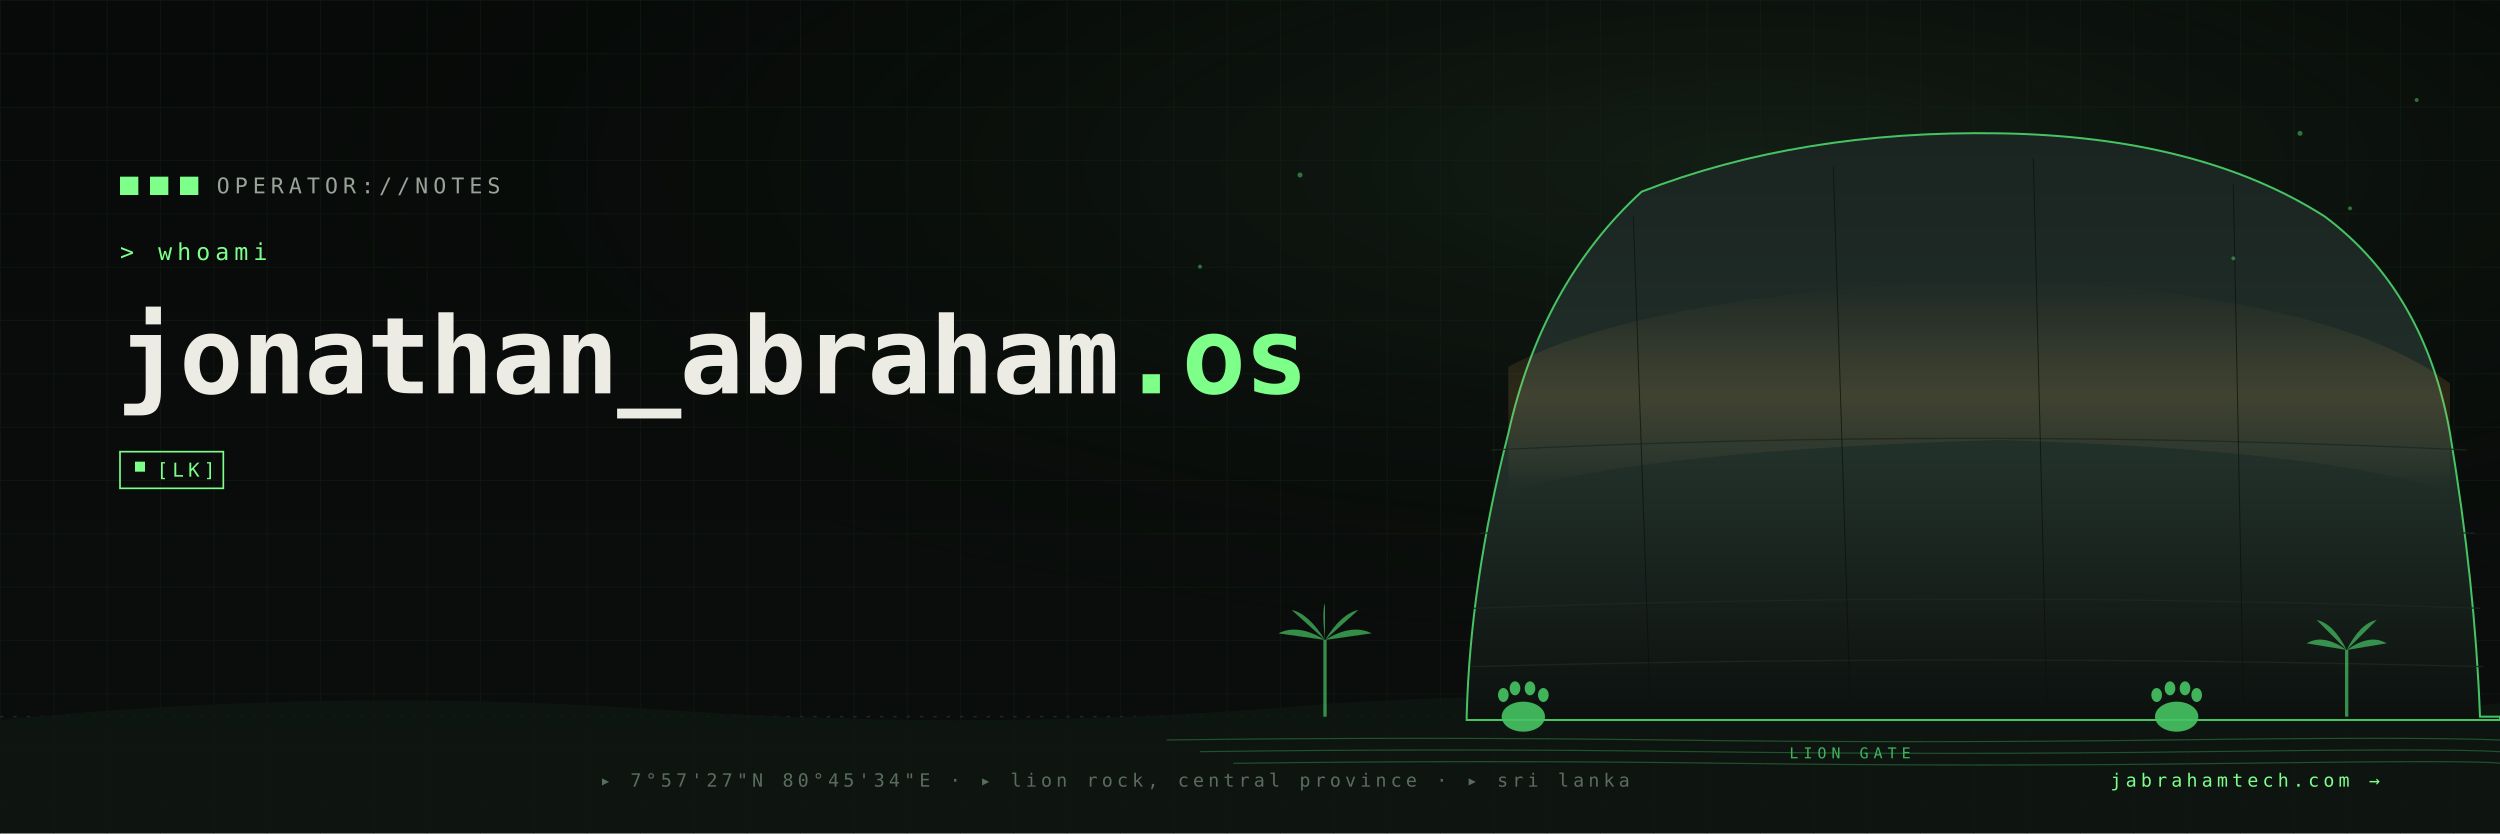
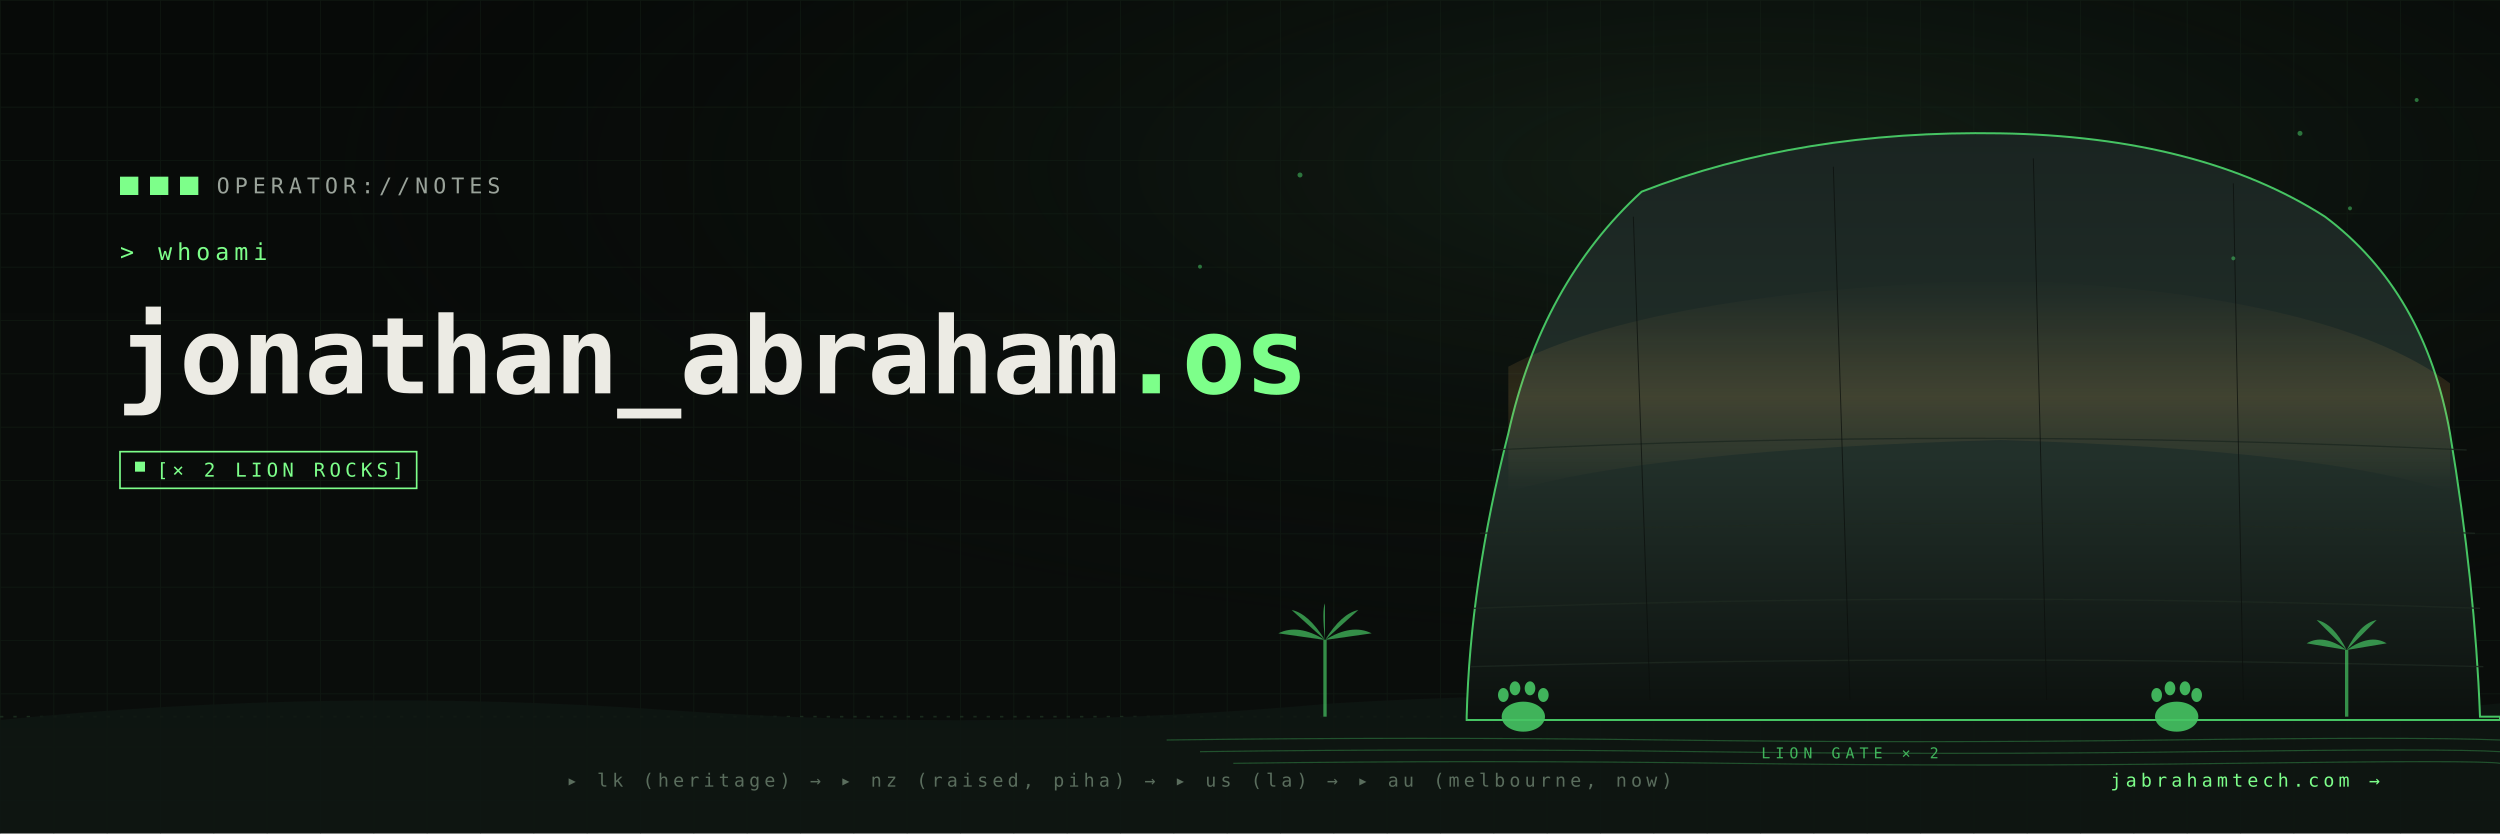
<svg xmlns="http://www.w3.org/2000/svg" viewBox="0 0 1500 500" width="1500" height="500" role="img" aria-label="X profile banner: jonathan_abraham.os terminal-style identity on the left, with a stylised silhouette of Sigiriya rock on the right and a green path of dots ascending to a summit flag.">
  <defs>
    <linearGradient id="bg" x1="0" x2="0" y1="0" y2="1">
      <stop offset="0%" stop-color="#070a08" />
      <stop offset="100%" stop-color="#0b0e0c" />
    </linearGradient>
    <pattern id="grid" width="32" height="32" patternUnits="userSpaceOnUse">
      <path d="M32 0H0V32" fill="none" stroke="#152017" stroke-width="1" />
    </pattern>
    <linearGradient id="rockFace" x1="0" x2="0" y1="0" y2="1">
      <stop offset="0%" stop-color="#1a2421" />
      <stop offset="55%" stop-color="#22302a" />
      <stop offset="100%" stop-color="#0c110e" />
    </linearGradient>
    <linearGradient id="rockGlow" x1="0" x2="0" y1="0" y2="1">
      <stop offset="0%" stop-color="#f5b860" stop-opacity="0" />
      <stop offset="55%" stop-color="#f5b860" stop-opacity="0.15" />
      <stop offset="100%" stop-color="#f5b860" stop-opacity="0" />
    </linearGradient>
    <radialGradient id="sky" cx="0.7" cy="0.2" r="0.6">
      <stop offset="0%" stop-color="#1a2b1d" stop-opacity="0.6" />
      <stop offset="100%" stop-color="#070a08" stop-opacity="0" />
    </radialGradient>
  </defs>
  <rect width="1500" height="500" fill="url(#bg)" />
  <rect width="1500" height="500" fill="url(#sky)" />
  <rect width="1500" height="500" fill="url(#grid)" opacity="0.55" />
  <line x1="0" y1="430" x2="1500" y2="430" stroke="#1a2b1d" stroke-width="1" stroke-dasharray="2,6" />
  <g fill="#0e1612" opacity="0.85">
    <path d="M 0 432 Q 200 412 400 426 Q 600 440 800 422 Q 1000 410 1200 428 Q 1350 438 1500 422 L 1500 500 L 0 500 Z" />
  </g>
  <g>
    <path d="       M 880 430       Q 882 350 905 260       Q 925 170 985 115       Q 1080 78 1200 80       Q 1320 82 1395 130       Q 1455 175 1470 260       Q 1485 350 1488 430       L 1500 430       L 1500 432       L 880 432       Z     " fill="url(#rockFace)" stroke="#46c463" stroke-width="1.2" />
    <path d="       M 905 220       Q 990 175 1200 168       Q 1395 175 1470 230       L 1470 295       Q 1395 270 1200 264       Q 990 270 905 295       Z     " fill="url(#rockGlow)" />
    <g stroke="#1d2820" stroke-width="0.8" fill="none" opacity="0.85">
      <path d="M 895 270 Q 1180 256 1480 270" />
      <path d="M 888 320 Q 1180 308 1485 320" />
      <path d="M 884 365 Q 1180 354 1488 365" />
      <path d="M 882 400 Q 1180 392 1490 400" />
    </g>
    <g stroke="#0a0e0b" stroke-width="0.6" fill="none" opacity="0.7">
      <path d="M 980 130 L 990 420" />
      <path d="M 1100 100 L 1110 420" />
      <path d="M 1220 95 L 1228 420" />
      <path d="M 1340 110 L 1346 420" />
    </g>
  </g>
  <g stroke="#46c463" stroke-width="0.7" fill="none" opacity="0.35">
    <path d="M 700 444 Q 850 442 1000 444 T 1300 444 T 1500 444" />
    <path d="M 720 451 Q 870 449 1020 451 T 1320 451 T 1500 451" />
    <path d="M 740 458 Q 890 456 1040 458 T 1340 458 T 1500 458" />
  </g>
  <g fill="#46c463" opacity="0.7">
    <g transform="translate(795, 430)">
      <line x1="0" y1="0" x2="0" y2="-46" stroke="#46c463" stroke-width="2" />
      <path d="M 0 -46 Q -16 -56 -28 -50" />
      <path d="M 0 -46 Q 16 -56 28 -50" />
      <path d="M 0 -46 Q -10 -62 -20 -64" />
      <path d="M 0 -46 Q 10 -62 20 -64" />
      <path d="M 0 -46 Q -2 -64 0 -68" />
    </g>
    <g transform="translate(1408, 430)">
      <line x1="0" y1="0" x2="0" y2="-40" stroke="#46c463" stroke-width="2" />
      <path d="M 0 -40 Q -14 -50 -24 -44" />
      <path d="M 0 -40 Q 14 -50 24 -44" />
      <path d="M 0 -40 Q -8 -56 -18 -58" />
      <path d="M 0 -40 Q 8 -56 18 -58" />
    </g>
  </g>
  <g fill="#46c463" opacity="0.9">
    <g transform="translate(900,420)">
      <ellipse cx="14" cy="10" rx="13" ry="9" />
      <ellipse cx="2" cy="-3" rx="3.2" ry="4.2" />
      <ellipse cx="9" cy="-7" rx="3.2" ry="4.2" />
      <ellipse cx="18" cy="-7" rx="3.2" ry="4.2" />
      <ellipse cx="26" cy="-3" rx="3.2" ry="4.2" />
    </g>
    <g transform="translate(1320,420)">
      <ellipse cx="-14" cy="10" rx="13" ry="9" />
      <ellipse cx="-2" cy="-3" rx="3.2" ry="4.2" />
      <ellipse cx="-9" cy="-7" rx="3.2" ry="4.2" />
      <ellipse cx="-18" cy="-7" rx="3.2" ry="4.2" />
      <ellipse cx="-26" cy="-3" rx="3.2" ry="4.2" />
    </g>
-     <text x="1110" y="455" font-family="ui-monospace, Menlo, Consolas, 'JetBrains Mono', monospace" font-size="9" fill="#46c463" letter-spacing="3" text-anchor="middle">LION GATE</text>
+     <text x="1110" y="455" font-family="ui-monospace, Menlo, Consolas, 'JetBrains Mono', monospace" font-size="9" fill="#46c463" letter-spacing="3" text-anchor="middle">LION GATE  ×  2</text>
  </g>
  <g fill="#46c463" opacity="0.55">
    <circle cx="1380" cy="80" r="1.5" />
    <circle cx="1410" cy="125" r="1.2" />
    <circle cx="1340" cy="155" r="1.2" />
    <circle cx="1450" cy="60" r="1.2" />
    <circle cx="780" cy="105" r="1.5" />
    <circle cx="720" cy="160" r="1.2" />
  </g>
  <g transform="translate(72,118)" font-family="ui-monospace, Menlo, Consolas, 'JetBrains Mono', monospace" fill="#cfe9d3">
    <g fill="#7dff8a">
      <rect x="0" y="-12" width="11" height="11" />
      <rect x="18" y="-12" width="11" height="11" />
      <rect x="36" y="-12" width="11" height="11" />
    </g>
    <text x="58" y="-2" font-size="13" fill="#9aa39a" letter-spacing="3">OPERATOR://NOTES</text>
    <text x="0" y="38" font-size="14" fill="#7dff8a" letter-spacing="3">&gt; whoami</text>
    <text x="-2" y="118" font-size="64" font-weight="700" fill="#ecebe4" letter-spacing="-1">jonathan_abraham<tspan fill="#7dff8a">.os</tspan>
    </text>
    <g transform="translate(0, 168)" font-size="11.5" letter-spacing="2.5">
-       <rect x="0" y="-15" width="62" height="22" fill="none" stroke="#7dff8a" />
+       <rect x="0" y="-15" width="178" height="22" fill="none" stroke="#7dff8a" />
      <rect x="9" y="-9" width="6" height="6" fill="#7dff8a" />
-       <text x="22" y="0" fill="#7dff8a">[LK]</text>
+       <text x="22" y="0" fill="#7dff8a">[× 2 LION ROCKS]</text>
    </g>
  </g>
-   <g transform="translate(360, 472)" font-family="ui-monospace, Menlo, Consolas, 'JetBrains Mono', monospace" font-size="11" fill="#5a6d5d">
-     <text letter-spacing="2.5">▸ 7°57'27"N 80°45'34"E  ·  ▸ lion rock, central province  ·  ▸ sri lanka</text>
+   <g transform="translate(340, 472)" font-family="ui-monospace, Menlo, Consolas, 'JetBrains Mono', monospace" font-size="11" fill="#5a6d5d">
+     <text letter-spacing="2.5">▸ lk (heritage)  →  ▸ nz (raised, piha)  →  ▸ us (la)  →  ▸ au (melbourne, now)</text>
  </g>
  <g transform="translate(1428, 472)" font-family="ui-monospace, Menlo, Consolas, 'JetBrains Mono', monospace" font-size="11" fill="#7dff8a" text-anchor="end">
    <text letter-spacing="2.5">jabrahamtech.com →</text>
  </g>
</svg>
